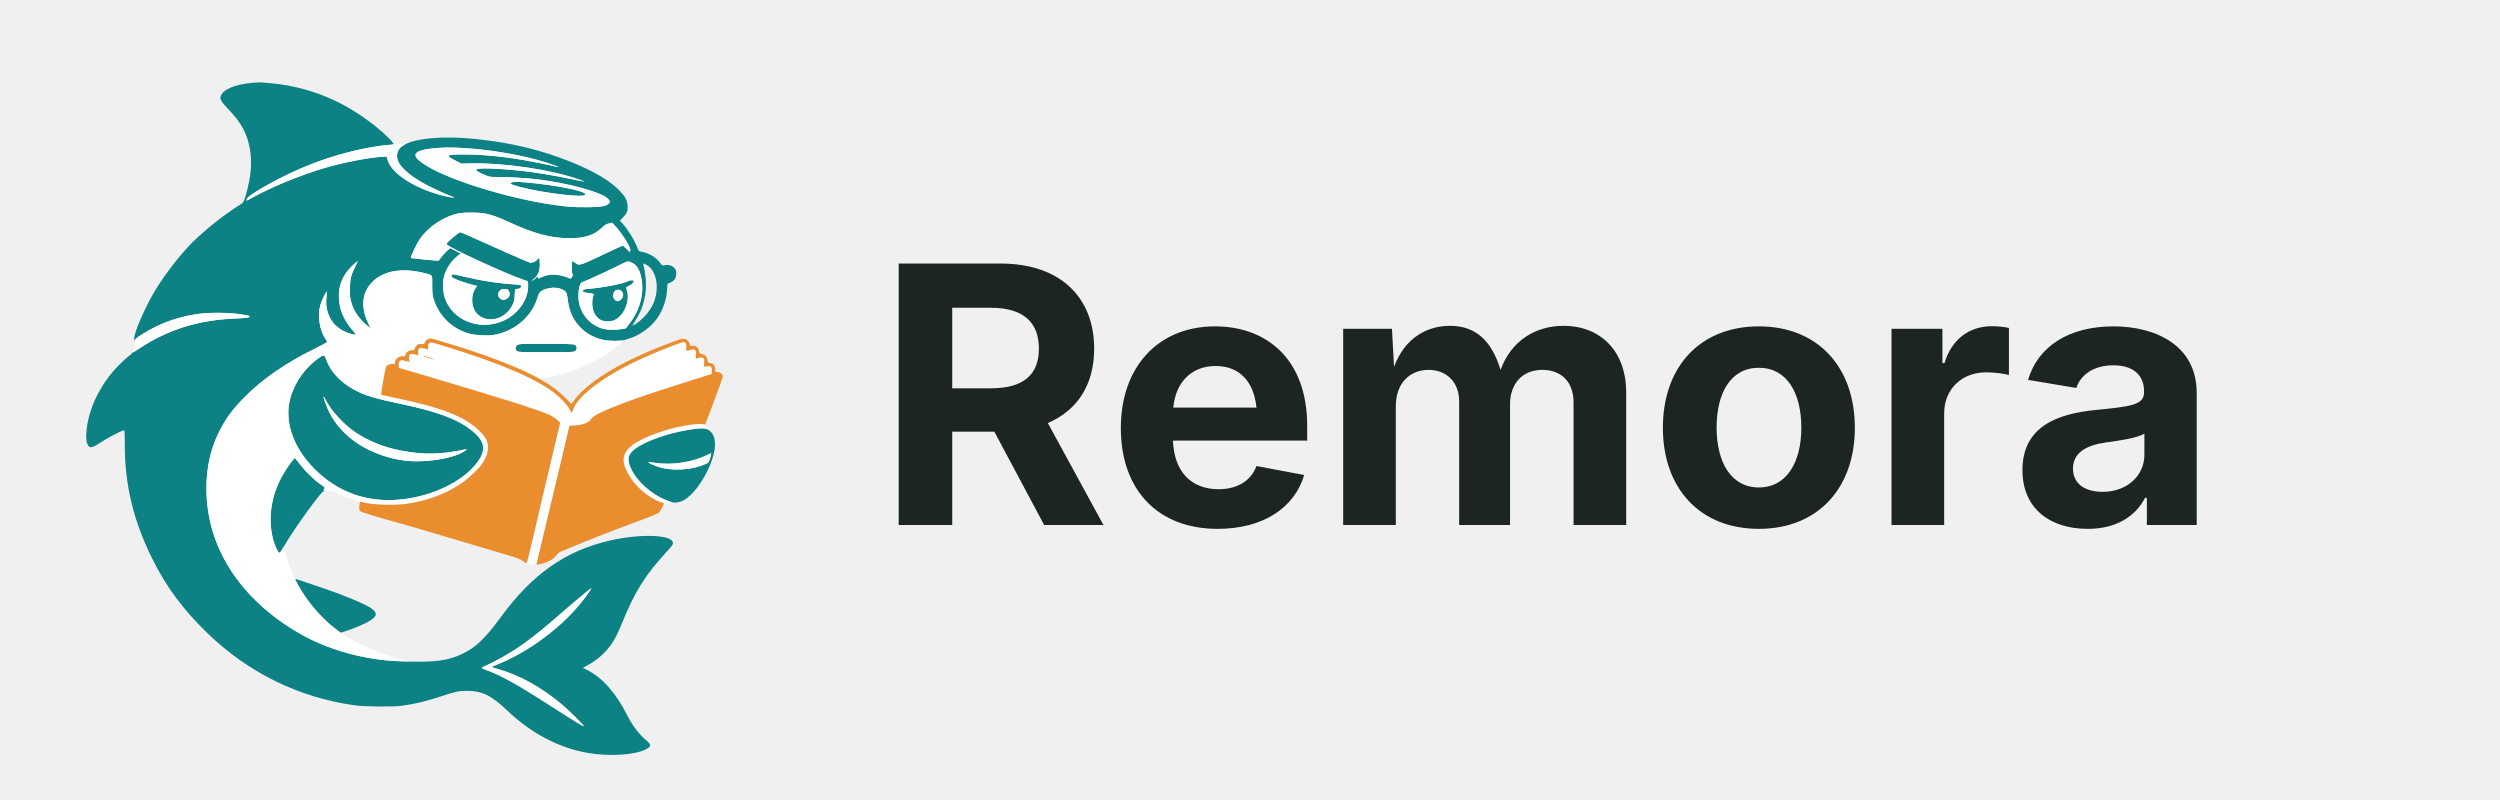
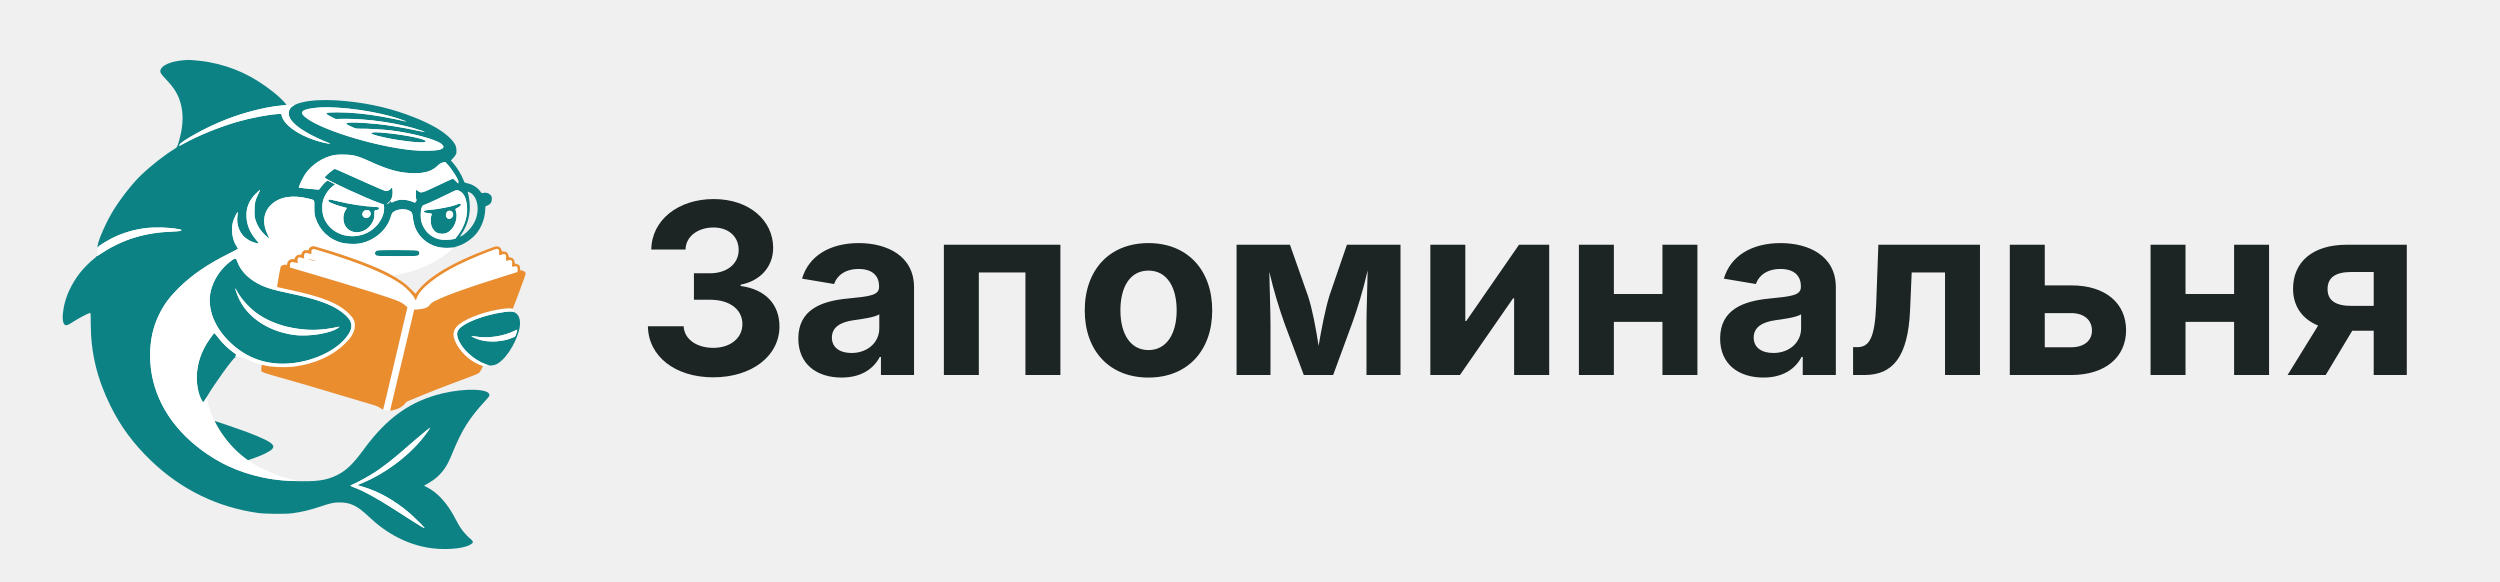
- <svg xmlns="http://www.w3.org/2000/svg" viewBox="0 0 1600 512" role="img" aria-label="Remora">
+ <svg xmlns="http://www.w3.org/2000/svg" viewBox="0 0 2200 512" role="img" aria-label="Запоминальня">
  <g transform="scale(0.4082935)">
    <g transform="translate(0,1254) scale(0.1,-0.1)" fill="#0D8285" stroke="none">
      <path d="M3938 11240 c-258 -24 -444 -103 -478 -206 -17 -49 4 -85 122 -209 177 -186 258 -321 312 -515 59 -217 55 -455 -14 -726 -47 -184 -60 -218 -97 -240 -236 -144 -527 -371 -752 -588 -201 -194 -492 -574 -639 -836 -173 -310 -320 -676 -284 -712 9 -9 12 -8 12 4 0 25 177 138 331 212 324 155 674 226 1054 213 162 -6 386 -34 403 -51 21 -21 -31 -31 -199 -38 -326 -12 -559 -51 -834 -137 -223 -70 -478 -192 -666 -317 -63 -42 -120 -76 -126 -77 -7 0 -13 -5 -13 -11 0 -6 -19 -24 -41 -40 -75 -53 -230 -209 -309 -311 -183 -237 -305 -502 -350 -763 -30 -174 -24 -298 18 -344 30 -35 71 -22 187 55 100 66 311 179 360 191 20 6 20 1 21 -232 1 -624 135 -1182 424 -1767 220 -447 490 -812 872 -1181 645 -622 1432 -1007 2308 -1130 156 -22 607 -26 745 -6 217 31 381 71 613 148 219 73 275 85 401 85 240 -1 382 -71 639 -315 376 -357 810 -583 1267 -660 326 -56 722 -31 895 56 83 42 92 71 34 121 -140 119 -237 245 -324 418 -175 347 -389 588 -628 708 l-64 32 89 51 c148 84 262 186 355 318 57 82 101 168 171 340 203 496 360 746 705 1120 82 89 93 105 90 133 -12 128 -517 144 -996 32 -699 -164 -1208 -524 -1707 -1205 -239 -326 -384 -465 -590 -565 -232 -113 -438 -140 -945 -123 -783 26 -1480 277 -2065 744 -653 521 -1006 1207 -1008 1959 -1 341 58 614 192 885 109 221 217 367 420 570 280 279 630 519 1089 746 105 52 192 99 192 104 0 4 -16 31 -35 60 -85 126 -118 346 -76 510 18 71 95 230 106 218 2 -2 -2 -42 -8 -89 -18 -147 20 -288 111 -407 37 -48 139 -118 213 -146 62 -23 139 -39 139 -30 0 2 -25 34 -56 70 -136 161 -200 311 -211 494 -11 198 52 356 199 504 49 49 91 86 93 84 3 -3 -15 -45 -40 -94 -65 -130 -79 -193 -80 -354 0 -123 3 -143 29 -224 38 -114 104 -214 203 -306 42 -38 80 -70 84 -70 4 0 -8 30 -26 68 -130 263 -102 501 76 666 180 167 460 211 801 125 134 -34 124 -17 123 -187 0 -127 3 -157 23 -222 85 -269 291 -468 565 -542 95 -25 274 -34 374 -18 324 51 604 290 688 585 10 33 25 68 34 79 61 69 239 99 338 56 78 -33 88 -50 102 -162 23 -201 93 -344 229 -470 84 -77 198 -137 312 -163 90 -21 322 -23 355 -3 6 3 37 13 70 23 150 43 327 167 425 300 95 129 156 297 167 464 l6 93 42 18 c67 29 95 70 95 140 0 50 -4 62 -28 88 -37 40 -101 59 -152 45 -38 -10 -38 -10 -74 39 -62 83 -168 147 -278 169 -55 11 -57 13 -74 58 -44 119 -146 286 -230 380 l-47 52 45 47 c67 69 81 102 76 181 -5 86 -32 142 -114 229 -150 163 -407 316 -774 464 -474 190 -939 302 -1485 358 -630 64 -1115 -3 -1217 -168 -35 -56 -32 -141 6 -207 60 -102 196 -213 401 -327 102 -57 358 -175 430 -198 69 -23 19 -23 -86 0 -454 97 -867 356 -925 579 l-12 46 -73 -3 c-189 -8 -589 -85 -874 -167 -383 -111 -843 -298 -1150 -468 -55 -30 -101 -54 -103 -52 -1 1 3 14 9 29 36 77 605 386 994 539 393 154 885 277 1206 303 46 4 90 10 97 13 18 10 -138 167 -273 274 -443 353 -875 553 -1407 651 -114 21 -394 49 -448 44 -8 0 -54 -4 -102 -8z m3322 -1020 c447 -26 958 -116 1322 -234 118 -38 219 -79 153 -62 -78 21 -370 80 -515 105 -358 62 -679 91 -970 90 -254 -1 -271 -16 -116 -94 l99 -50 138 3 c539 12 1264 -96 1717 -255 40 -14 71 -27 69 -29 -2 -2 -86 14 -188 36 -236 52 -610 114 -809 134 -364 37 -652 47 -685 22 -18 -13 -17 -15 15 -35 19 -12 69 -36 110 -53 68 -30 84 -33 170 -32 164 2 485 -16 648 -36 482 -60 982 -195 1101 -296 63 -55 50 -90 -46 -121 -76 -24 -389 -29 -593 -9 -839 84 -2064 472 -2330 738 -87 87 -23 140 200 168 170 20 279 23 510 10z m333 -1025 c108 -19 191 -48 397 -142 391 -179 646 -246 940 -247 235 0 381 47 501 161 48 46 72 61 113 70 l51 13 58 -63 c107 -115 254 -360 226 -378 -10 -6 -10 -11 1 -26 7 -10 -14 10 -48 45 -33 34 -65 62 -71 62 -6 0 -149 -66 -318 -146 -349 -167 -370 -173 -427 -124 -20 18 -39 30 -43 27 -12 -13 -15 -155 -4 -190 10 -30 10 -40 -5 -62 -12 -18 -22 -24 -33 -19 -144 64 -293 77 -406 34 -33 -12 -66 -27 -72 -32 -9 -7 -15 -4 -21 12 -8 23 -9 23 -23 4 -16 -22 -59 -54 -73 -54 -5 0 9 13 31 29 62 45 96 124 95 222 0 43 -4 85 -10 94 -8 15 -12 13 -31 -13 -25 -35 -80 -57 -119 -47 -15 3 -164 68 -332 142 -168 75 -343 153 -390 174 -47 20 -145 64 -219 98 -74 34 -140 61 -149 61 -14 0 -157 -116 -196 -159 -18 -20 -18 -22 -2 -39 48 -54 890 -442 1166 -538 l95 -34 3 -52 c13 -210 -139 -443 -358 -552 -382 -188 -837 -17 -952 359 -26 83 -30 230 -9 315 31 129 120 260 230 341 l34 25 -82 43 -82 42 -44 -36 c-35 -28 -93 -96 -141 -163 -2 -3 -426 39 -432 43 -13 9 80 210 138 295 138 204 394 369 632 409 86 14 289 12 381 -4z m2323 -778 c86 -45 137 -159 150 -337 15 -202 -54 -418 -190 -601 l-65 -85 -64 -12 c-90 -17 -218 -15 -291 4 -177 45 -319 186 -371 368 -24 81 -23 234 2 304 17 52 20 55 75 73 54 18 413 185 593 276 84 43 97 43 161 10z m213 -26 c120 -61 186 -239 161 -428 -19 -149 -80 -271 -194 -390 -60 -64 -153 -133 -179 -133 -4 0 10 26 32 58 136 200 196 440 172 680 -10 91 -23 167 -37 215 -7 22 -2 21 45 -2z m-874 -5098 c-293 -459 -885 -935 -1447 -1163 -59 -24 -106 -45 -104 -47 1 -2 50 -16 107 -32 335 -95 682 -288 1004 -560 98 -83 335 -317 335 -331 0 -12 -85 38 -315 185 -104 67 -271 174 -370 237 -360 230 -628 376 -822 448 -51 19 -93 38 -93 41 0 3 28 18 63 33 109 46 358 184 488 271 155 103 348 253 539 417 80 69 217 188 305 264 152 131 315 264 323 264 3 0 -4 -12 -13 -27z M8014 9676 c-18 -14 -17 -15 16 -30 43 -17 155 -47 316 -82 285 -61 753 -111 809 -86 22 10 25 15 15 27 -41 49 -458 131 -864 170 -200 19 -267 19 -292 1z M7076 8225 c-3 -8 4 -23 15 -34 24 -22 175 -78 300 -111 l87 -22 -23 -35 c-41 -60 -58 -127 -53 -212 20 -341 470 -378 631 -51 28 56 32 77 35 157 4 90 5 93 27 93 45 0 77 18 73 43 -2 18 -10 22 -43 24 -289 17 -559 57 -830 122 -184 45 -210 48 -219 26z m880 -223 c6 -4 16 -17 23 -29 45 -86 -76 -177 -144 -108 -56 56 -15 145 67 145 24 0 48 -4 54 -8z M9850 8134 c-102 -46 -402 -104 -612 -120 -94 -7 -120 -21 -93 -47 9 -9 44 -18 90 -22 60 -6 75 -11 71 -22 -37 -96 -28 -233 21 -312 45 -72 100 -105 184 -109 86 -5 155 24 219 94 93 102 137 278 96 394 -8 25 -12 46 -7 48 4 1 32 17 62 35 87 52 61 102 -31 61z m-112 -154 c59 -55 17 -160 -63 -160 -27 0 -65 46 -65 80 0 83 75 129 128 80z M8106 7129 c-31 -25 -34 -61 -6 -89 19 -19 33 -20 460 -20 427 0 441 1 460 20 20 20 26 56 12 76 -21 32 -53 34 -475 34 -414 0 -425 0 -451 -21z M4974 6912 c-194 -147 -333 -339 -410 -568 -123 -368 14 -803 366 -1155 375 -376 847 -538 1385 -475 464 54 908 265 1135 539 190 230 166 375 -95 570 -217 161 -538 275 -1125 397 -304 64 -460 108 -588 166 -265 121 -449 300 -525 510 -32 90 -43 91 -143 16z m127 -634 c93 -182 287 -393 479 -521 201 -133 445 -230 705 -280 350 -68 630 -63 1013 19 26 5 27 5 7 -11 -156 -129 -658 -210 -989 -161 -517 77 -946 353 -1145 735 -33 63 -101 237 -101 258 0 13 13 -4 31 -39z M10935 5824 c-394 -57 -695 -147 -908 -271 -166 -98 -204 -177 -154 -315 79 -217 321 -442 585 -544 81 -32 101 -36 147 -30 84 10 138 39 223 120 206 197 392 593 380 812 -9 170 -107 252 -273 228z m196 -464 c-22 -72 -22 -72 -78 -96 -215 -95 -529 -112 -741 -40 -74 25 -156 65 -150 72 3 2 52 -3 109 -12 258 -40 592 11 814 124 33 16 62 28 64 27 2 -2 -6 -36 -18 -75z M4562 5293 c-289 -393 -385 -805 -281 -1210 24 -93 78 -208 99 -208 8 0 43 51 80 115 146 256 575 850 614 850 17 0 18 2 6 10 -12 8 -12 11 3 28 16 18 14 20 -55 68 -101 68 -246 210 -329 321 -39 51 -74 93 -79 93 -4 0 -31 -30 -58 -67z M4665 3384 c149 -274 363 -528 593 -701 l83 -62 132 45 c72 25 177 67 232 94 316 155 258 222 -405 477 -80 30 -257 92 -395 138 -137 45 -259 86 -269 90 -14 6 -8 -12 29 -81z" />
    </g>
    <g transform="translate(0,1254) scale(0.1,-0.1)" fill="#FFFFFF" stroke="none">
      <path d="M6080 10268 c-465 -44 -1023 -205 -1530 -442 -304 -142 -655 -350 -679 -402 -6 -15 -10 -28 -9 -29 2 -2 48 22 103 52 307 170 767 357 1150 468 285 82 685 159 874 167 l73 3 12 -46 c37 -141 205 -294 459 -418 126 -61 333 -133 466 -161 105 -23 155 -23 86 0 -72 23 -328 141 -430 198 -205 114 -341 225 -401 327 -58 100 -33 214 59 270 l42 25 -95 -2 c-52 -1 -133 -6 -180 -10z M6890 10223 c-181 -10 -326 -42 -361 -79 -41 -44 -7 -94 122 -180 398 -264 1482 -585 2229 -660 204 -20 517 -15 593 9 96 31 109 66 46 121 -119 101 -619 236 -1101 296 -163 20 -484 38 -648 36 -86 -1 -102 2 -170 32 -41 17 -91 41 -110 53 -32 20 -33 22 -15 35 33 25 321 15 685 -22 199 -20 573 -82 809 -134 102 -22 186 -38 188 -36 2 2 -29 15 -69 29 -453 159 -1178 267 -1717 255 l-138 -3 -99 50 c-155 78 -138 93 116 94 291 1 612 -28 970 -90 145 -25 437 -84 515 -105 66 -17 -35 24 -153 62 -487 158 -1238 263 -1692 237z m1416 -548 c406 -39 823 -121 864 -170 10 -12 7 -17 -15 -27 -90 -41 -925 84 -1125 168 -33 15 -34 16 -16 30 25 18 92 18 292 -1z M7212 9199 c-238 -40 -494 -205 -632 -409 -58 -85 -151 -286 -138 -295 6 -4 430 -46 432 -43 48 67 106 135 141 163 l44 36 82 -42 82 -43 -34 -25 c-110 -81 -199 -212 -230 -341 -21 -85 -17 -232 9 -315 48 -156 163 -290 314 -364 271 -134 601 -79 814 134 124 123 191 279 182 423 l-3 52 -95 34 c-276 96 -1118 484 -1166 538 -16 17 -16 19 2 39 39 43 182 159 196 159 9 0 75 -27 149 -61 74 -34 172 -78 219 -98 47 -21 222 -99 390 -174 168 -74 317 -139 332 -142 39 -10 94 12 119 47 19 26 23 28 31 13 6 -9 10 -51 10 -94 1 -98 -33 -177 -95 -222 -22 -16 -36 -29 -31 -29 14 0 57 32 73 54 14 19 15 19 23 -4 6 -16 12 -19 21 -12 6 5 39 20 72 32 113 43 262 30 406 -34 11 -5 21 1 33 19 15 22 15 32 5 62 -11 35 -8 177 4 190 4 3 23 -9 43 -27 57 -49 78 -43 427 124 169 80 312 146 318 146 6 0 38 -28 71 -62 34 -35 55 -55 48 -45 -11 15 -11 20 -1 26 28 18 -119 263 -226 378 l-58 63 -51 -13 c-41 -9 -65 -24 -113 -70 -120 -114 -266 -161 -501 -161 -294 1 -549 68 -940 247 -206 94 -289 123 -397 142 -92 16 -295 18 -381 4z m83 -1000 c271 -65 541 -105 830 -122 33 -2 41 -6 43 -24 4 -25 -28 -43 -73 -43 -22 0 -23 -3 -27 -93 -3 -80 -7 -101 -35 -157 -161 -327 -611 -290 -631 51 -5 85 12 152 53 212 l23 35 -87 22 c-125 33 -276 89 -300 111 -25 23 -17 49 14 49 12 0 98 -18 190 -41z M7835 7984 c-67 -72 11 -177 98 -133 51 26 70 76 46 122 -17 31 -28 37 -77 37 -34 0 -48 -6 -67 -26z M5512 8364 c-147 -148 -210 -306 -199 -504 11 -183 75 -333 211 -494 31 -36 56 -68 56 -70 0 -9 -77 7 -139 30 -226 84 -355 304 -324 553 6 47 10 87 8 89 -11 12 -88 -147 -106 -218 -42 -164 -9 -384 76 -510 19 -29 35 -56 35 -60 0 -5 -87 -52 -192 -104 -459 -227 -809 -467 -1089 -746 -203 -203 -311 -349 -420 -570 -200 -406 -248 -922 -132 -1415 167 -708 685 -1339 1448 -1763 426 -237 1008 -392 1519 -406 88 -3 150 -3 136 0 -286 59 -671 209 -936 365 -485 287 -887 836 -993 1356 l-17 83 -30 -53 c-16 -28 -36 -52 -44 -52 -21 0 -75 115 -99 208 -90 350 -21 750 184 1068 65 101 145 209 155 209 5 0 40 -42 79 -93 83 -111 228 -253 329 -321 65 -45 71 -51 57 -66 -24 -27 -19 -30 55 -30 58 0 81 -5 129 -30 269 -135 515 -193 826 -193 267 0 490 40 730 130 270 102 444 210 616 382 100 101 122 128 160 205 38 78 44 99 47 166 5 108 -24 168 -132 275 -229 224 -570 360 -1301 515 -131 28 -241 52 -242 54 -5 5 67 411 77 434 13 30 70 54 109 46 27 -6 31 -4 31 15 0 62 67 117 127 105 25 -5 30 -2 41 30 15 42 54 66 107 66 29 0 35 4 35 21 0 11 14 34 30 51 27 27 36 30 75 26 41 -5 45 -4 54 23 12 34 50 60 88 61 31 0 188 -45 543 -159 430 -137 842 -298 1065 -418 l101 -53 90 14 c321 47 743 214 989 389 93 66 249 194 243 199 -1 2 -37 -1 -78 -5 -205 -24 -427 46 -572 179 -136 126 -206 269 -229 470 -14 112 -24 129 -102 162 -99 43 -277 13 -338 -56 -9 -11 -24 -46 -34 -79 -84 -295 -364 -534 -688 -585 -100 -16 -279 -7 -374 18 -274 74 -480 273 -565 542 -20 65 -23 95 -23 222 1 170 11 153 -123 187 -341 86 -621 42 -801 -125 -178 -165 -206 -403 -76 -666 18 -38 30 -68 26 -68 -4 0 -42 32 -84 70 -99 92 -165 192 -203 306 -26 81 -29 101 -29 224 1 161 15 224 80 354 25 49 43 91 40 94 -2 2 -44 -35 -93 -84z m3491 -1225 c43 -23 50 -66 17 -99 -19 -19 -33 -20 -460 -20 -427 0 -441 1 -460 20 -28 28 -25 64 6 89 26 21 37 21 451 21 300 0 431 -3 446 -11z m-3886 -243 c76 -210 260 -389 525 -510 128 -58 284 -102 588 -166 587 -122 908 -236 1125 -397 261 -195 285 -340 95 -570 -227 -274 -671 -485 -1135 -539 -538 -63 -1010 99 -1385 475 -352 352 -489 787 -366 1155 77 229 216 421 410 568 100 75 111 74 143 -16z M5070 6317 c0 -2 13 -42 29 -89 159 -472 622 -815 1217 -904 331 -49 833 32 989 161 20 16 19 16 -7 11 -383 -82 -663 -87 -1013 -19 -260 50 -504 147 -705 280 -192 128 -386 339 -479 521 -18 35 -31 52 -31 39z M9755 8407 c-180 -91 -539 -258 -593 -276 -55 -18 -58 -21 -75 -73 -25 -70 -26 -223 -2 -304 52 -182 194 -323 371 -368 73 -19 201 -21 291 -4 l64 12 65 85 c136 183 205 399 190 601 -13 178 -64 292 -150 337 -64 33 -77 33 -161 -10z m180 -282 c0 -17 -75 -73 -116 -87 -5 -2 -1 -23 7 -48 41 -116 -3 -292 -96 -394 -64 -70 -133 -99 -219 -94 -84 4 -139 37 -184 109 -49 79 -58 216 -21 312 4 11 -11 16 -71 22 -46 4 -81 13 -90 22 -27 26 -1 40 93 47 210 16 510 74 612 120 47 21 85 17 85 -9z M9657 7993 c-23 -6 -47 -54 -47 -93 0 -34 38 -80 65 -80 31 0 72 29 85 59 30 72 -26 134 -103 114z M3147 7625 c-247 -31 -485 -100 -696 -201 -118 -57 -331 -185 -331 -200 0 -3 -9 -51 -20 -106 -12 -55 -20 -102 -18 -103 2 -2 56 33 122 76 430 286 920 435 1505 457 120 5 184 11 193 20 18 18 8 22 -109 43 -145 26 -493 34 -646 14z M6732 7165 c-17 -13 -22 -26 -22 -60 l0 -43 -60 16 c-57 15 -60 15 -81 -3 -17 -16 -20 -28 -16 -62 5 -49 5 -49 -53 -28 -62 22 -90 3 -90 -59 0 -26 5 -46 13 -49 29 -12 -32 -5 -77 8 -44 13 -52 13 -73 0 -19 -13 -23 -24 -23 -63 l0 -48 368 -108 c1144 -337 1836 -555 1992 -628 41 -20 96 -55 123 -79 l48 -44 -60 -250 c-386 -1622 -461 -1949 -445 -1958 7 -4 39 -10 72 -13 l59 -7 11 44 c17 71 347 1454 432 1809 l76 325 50 3 c153 7 251 43 290 103 61 97 578 297 1579 609 l310 97 3 50 c4 63 -20 87 -71 72 -52 -15 -53 -14 -49 56 4 61 3 65 -21 76 -19 9 -34 9 -58 0 -53 -18 -57 -16 -52 33 11 93 -13 117 -87 91 -64 -22 -65 -21 -62 38 4 65 -15 92 -57 82 -123 -31 -592 -225 -827 -343 -484 -243 -837 -527 -895 -723 -7 -21 -15 -39 -18 -39 -3 0 -17 24 -31 52 -30 63 -146 187 -244 263 -299 229 -856 466 -1692 720 -117 36 -218 67 -225 70 -8 3 -24 -2 -37 -10z m-8 -226 c39 -11 75 -25 80 -30 5 -4 -28 3 -75 17 -79 25 -103 34 -84 34 4 0 40 -9 79 -21z M10830 5884 c-254 -35 -551 -123 -755 -224 -239 -119 -324 -228 -295 -381 38 -202 257 -457 496 -577 85 -43 138 -54 204 -45 l55 8 -78 29 c-251 91 -506 329 -584 543 -40 110 -28 169 48 239 176 161 745 345 1080 348 l87 1 -20 28 c-36 51 -64 54 -238 31z M11085 5408 c-222 -113 -556 -164 -814 -124 -57 9 -106 14 -109 12 -6 -7 76 -47 150 -72 212 -72 526 -55 741 40 56 24 56 24 78 96 12 39 20 73 18 75 -2 1 -31 -11 -64 -27z M9185 3257 c-44 -35 -152 -126 -240 -201 -88 -76 -225 -195 -305 -264 -191 -164 -384 -314 -539 -417 -130 -87 -379 -225 -488 -271 -35 -15 -63 -30 -63 -33 0 -3 42 -22 93 -41 194 -72 462 -218 822 -448 99 -63 266 -170 370 -237 230 -147 315 -197 315 -185 0 14 -237 248 -335 331 -322 272 -669 465 -1004 560 -57 16 -106 30 -107 32 -2 2 45 23 104 47 460 187 946 540 1264 920 93 111 209 270 196 270 -2 0 -39 -28 -83 -63z" />
    </g>
    <g transform="translate(0,1254) scale(0.1,-0.1)" fill="#EA8D2F" stroke="none">
      <path d="M6726 7229 c-36 -10 -63 -34 -70 -64 -5 -20 -10 -22 -50 -18 -40 5 -48 2 -76 -25 -16 -17 -30 -40 -30 -51 0 -17 -6 -21 -35 -21 -53 0 -92 -24 -107 -66 -11 -32 -16 -35 -41 -30 -60 12 -127 -43 -127 -105 0 -19 -4 -21 -31 -15 -39 8 -96 -16 -109 -46 -10 -23 -82 -429 -77 -434 1 -2 111 -26 242 -54 731 -155 1072 -291 1301 -515 108 -107 137 -167 132 -275 -3 -67 -9 -88 -47 -166 -38 -77 -60 -104 -160 -205 -258 -258 -619 -427 -1056 -495 -202 -31 -598 -17 -712 27 -33 12 -34 11 -40 -63 -5 -55 -3 -65 16 -82 19 -17 241 -85 606 -185 178 -49 425 -122 1040 -306 270 -81 571 -170 670 -199 149 -43 188 -59 229 -89 27 -21 53 -36 59 -34 6 2 52 183 103 403 85 366 213 912 365 1549 l60 250 -48 44 c-27 24 -82 59 -123 79 -156 73 -848 291 -1992 628 l-368 108 0 48 c0 39 4 50 23 63 21 13 29 13 73 0 45 -13 106 -20 77 -8 -8 3 -13 23 -13 49 0 62 28 81 90 59 58 -21 58 -21 53 28 -4 34 -1 46 16 62 21 18 24 18 81 3 l60 -16 0 44 c0 34 5 47 23 58 20 14 36 11 187 -35 887 -270 1463 -512 1766 -744 98 -76 214 -200 244 -263 14 -28 28 -52 31 -52 3 0 11 18 18 39 58 196 411 480 895 723 235 118 704 312 827 343 42 10 61 -17 57 -82 -3 -59 -2 -60 62 -38 74 26 98 2 87 -91 -5 -49 -1 -51 52 -33 24 9 39 9 58 0 24 -11 25 -15 21 -76 -4 -70 -3 -71 49 -56 51 15 75 -9 71 -72 l-3 -50 -310 -97 c-759 -237 -1212 -399 -1457 -521 -77 -39 -103 -57 -122 -88 -39 -60 -137 -96 -290 -103 l-50 -3 -76 -325 c-71 -296 -423 -1772 -437 -1829 -6 -23 -4 -23 33 -17 124 22 237 81 280 146 16 23 41 44 67 55 45 19 107 44 377 155 184 75 329 132 595 232 88 33 243 91 345 129 102 38 196 77 210 87 26 19 92 140 84 154 -3 4 -13 8 -22 8 -10 0 -50 16 -90 35 -200 95 -383 277 -473 468 -102 219 -33 353 256 497 137 68 366 147 535 184 171 38 365 61 407 48 18 -6 35 -7 37 -3 6 8 172 451 230 612 25 70 46 134 46 143 0 30 -46 66 -85 66 -35 0 -35 0 -35 44 0 56 -24 87 -76 95 -37 6 -39 8 -45 49 -7 53 -35 83 -85 91 -36 6 -39 9 -47 48 -11 55 -45 83 -103 83 -41 0 -44 2 -44 26 0 15 -12 38 -29 55 -33 33 -80 38 -141 15 -19 -7 -78 -29 -130 -49 -718 -266 -1248 -576 -1486 -870 -35 -44 -64 -83 -64 -88 0 -4 -39 33 -87 83 -130 134 -264 229 -503 356 -303 160 -840 361 -1455 542 -77 22 -144 42 -150 44 -5 2 -23 -1 -39 -5z M6641 6956 c2 -2 42 -16 88 -30 47 -14 80 -21 75 -17 -5 5 -41 19 -80 30 -70 21 -92 25 -83 17z" />
    </g>
  </g>
-   <text x="560" y="336" fill="#1C2424" font-family="Inter, 'Segoe UI', sans-serif" font-size="230" font-weight="700">Remora</text>
+   <text x="560" y="330" fill="#1C2424" font-family="Inter, 'Segoe UI', sans-serif" font-size="210" font-weight="700">Запоминальня</text>
</svg>
